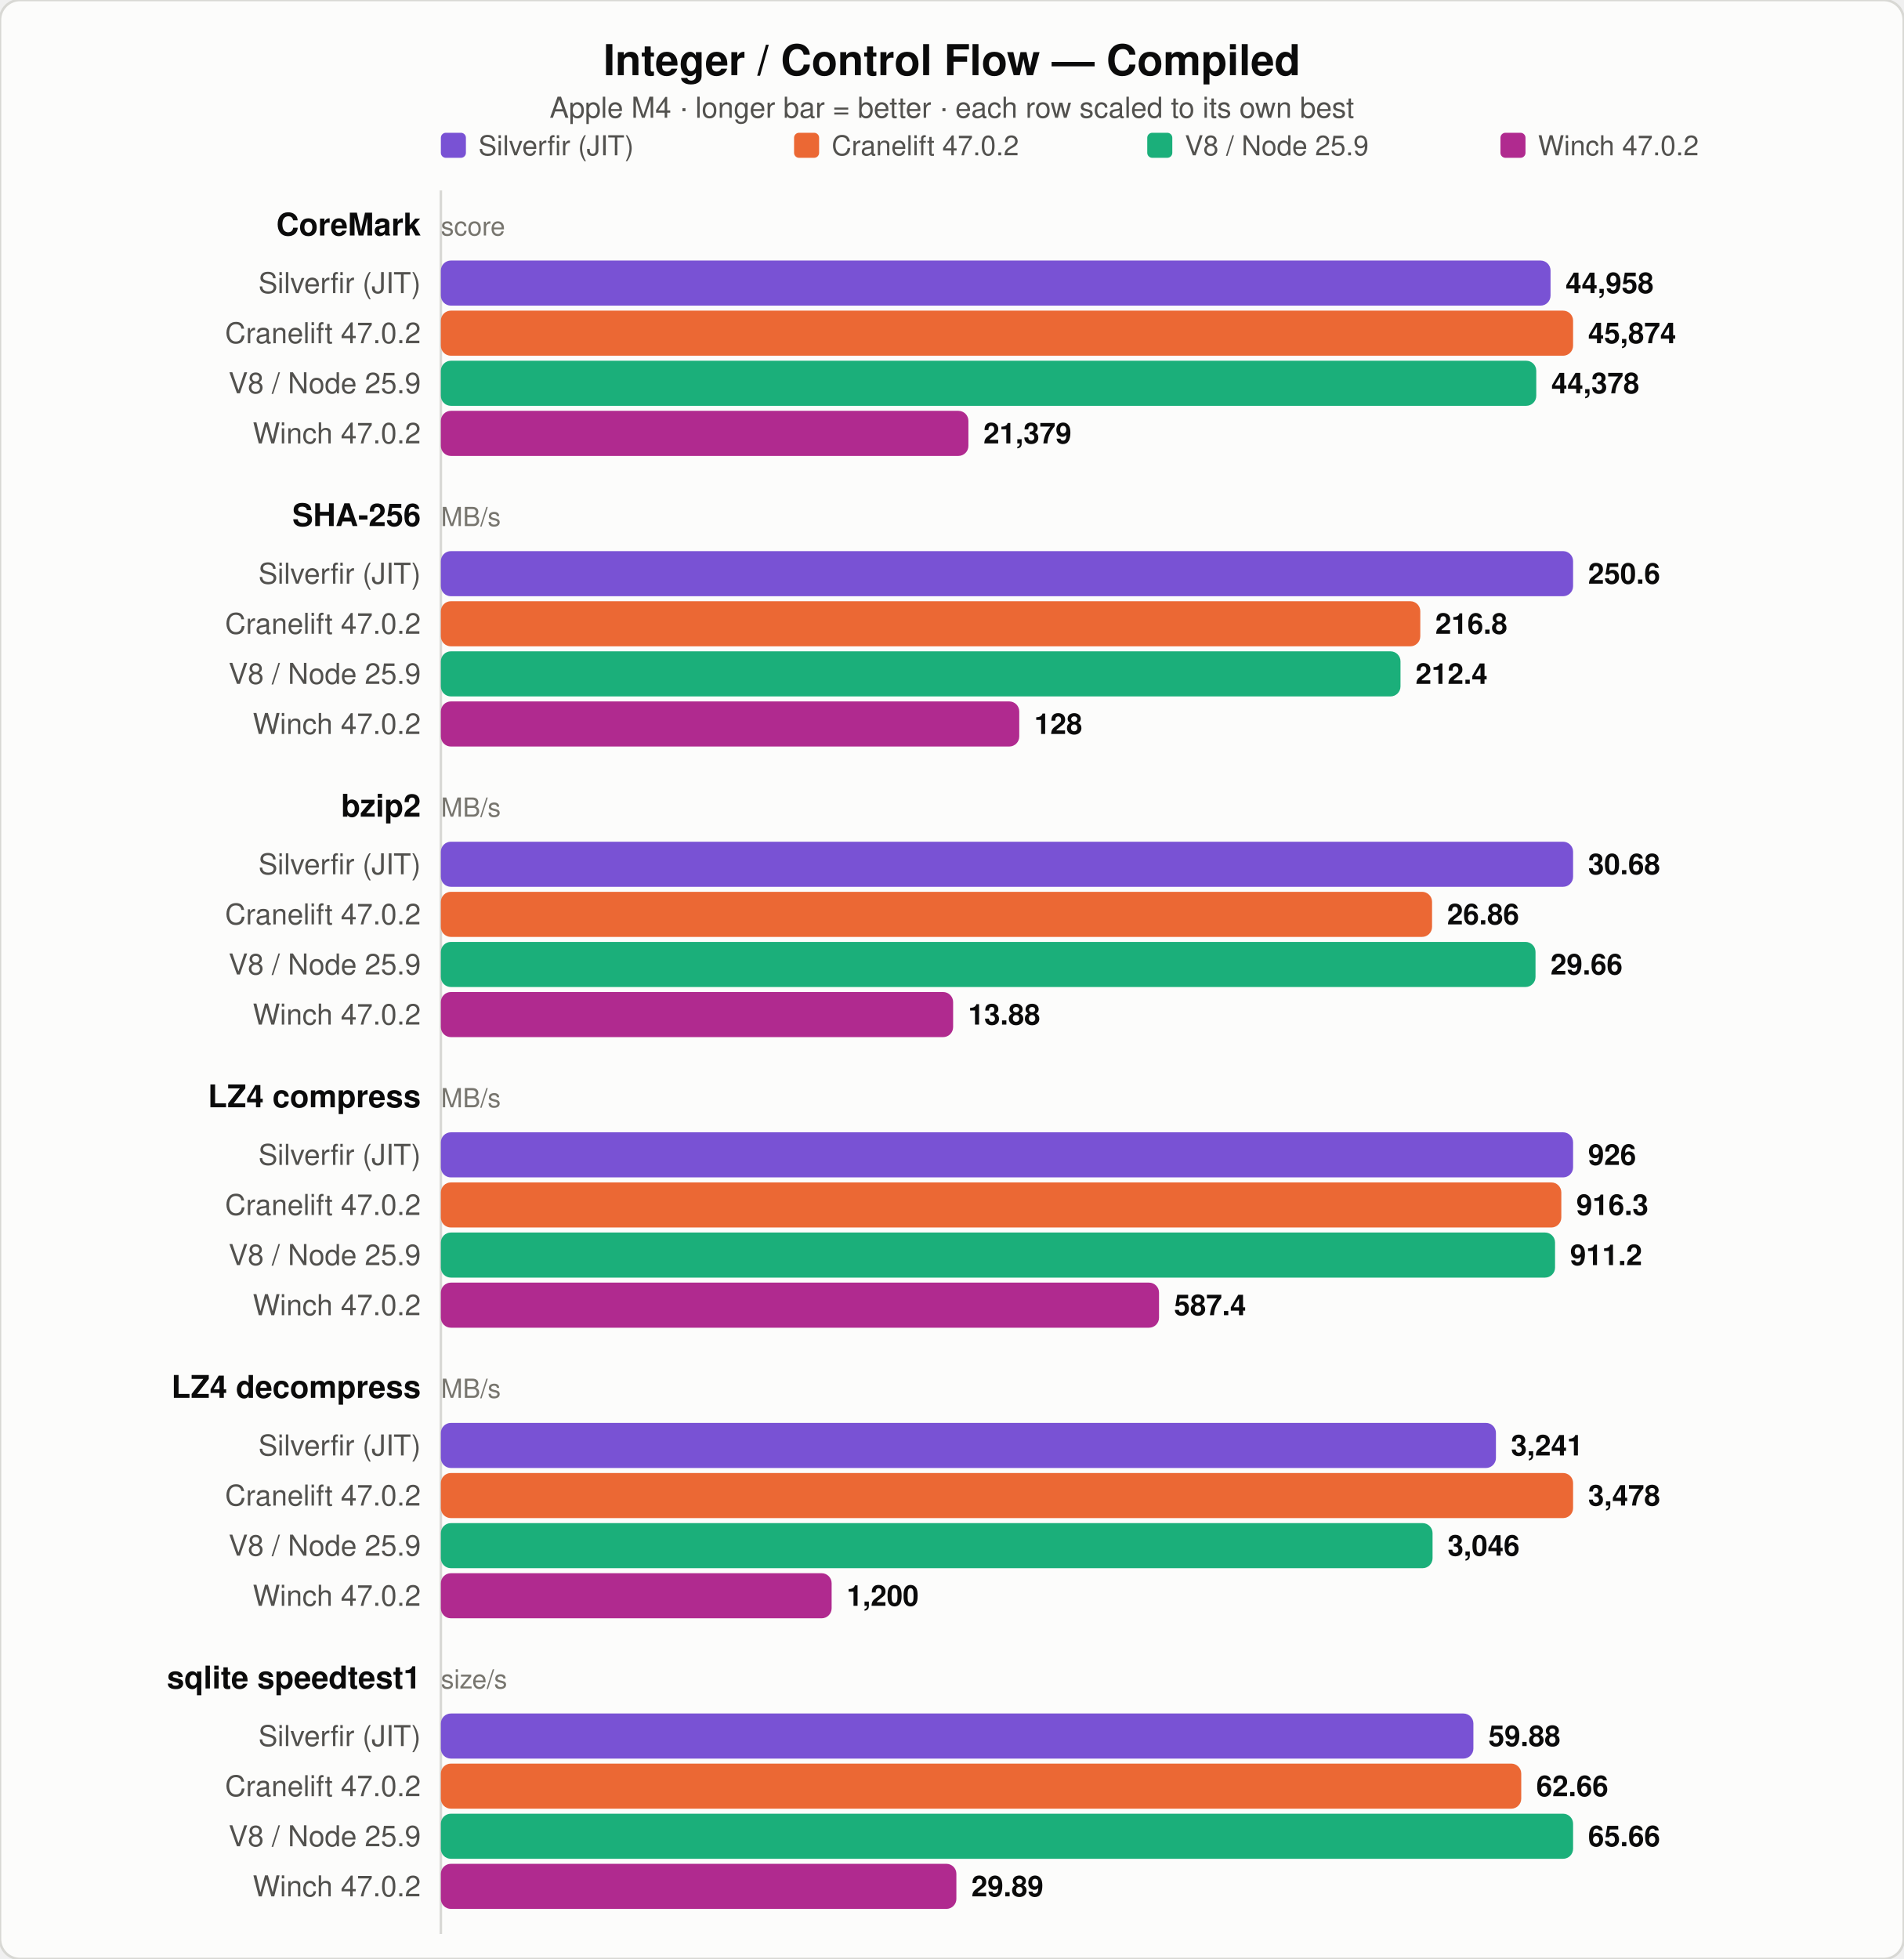
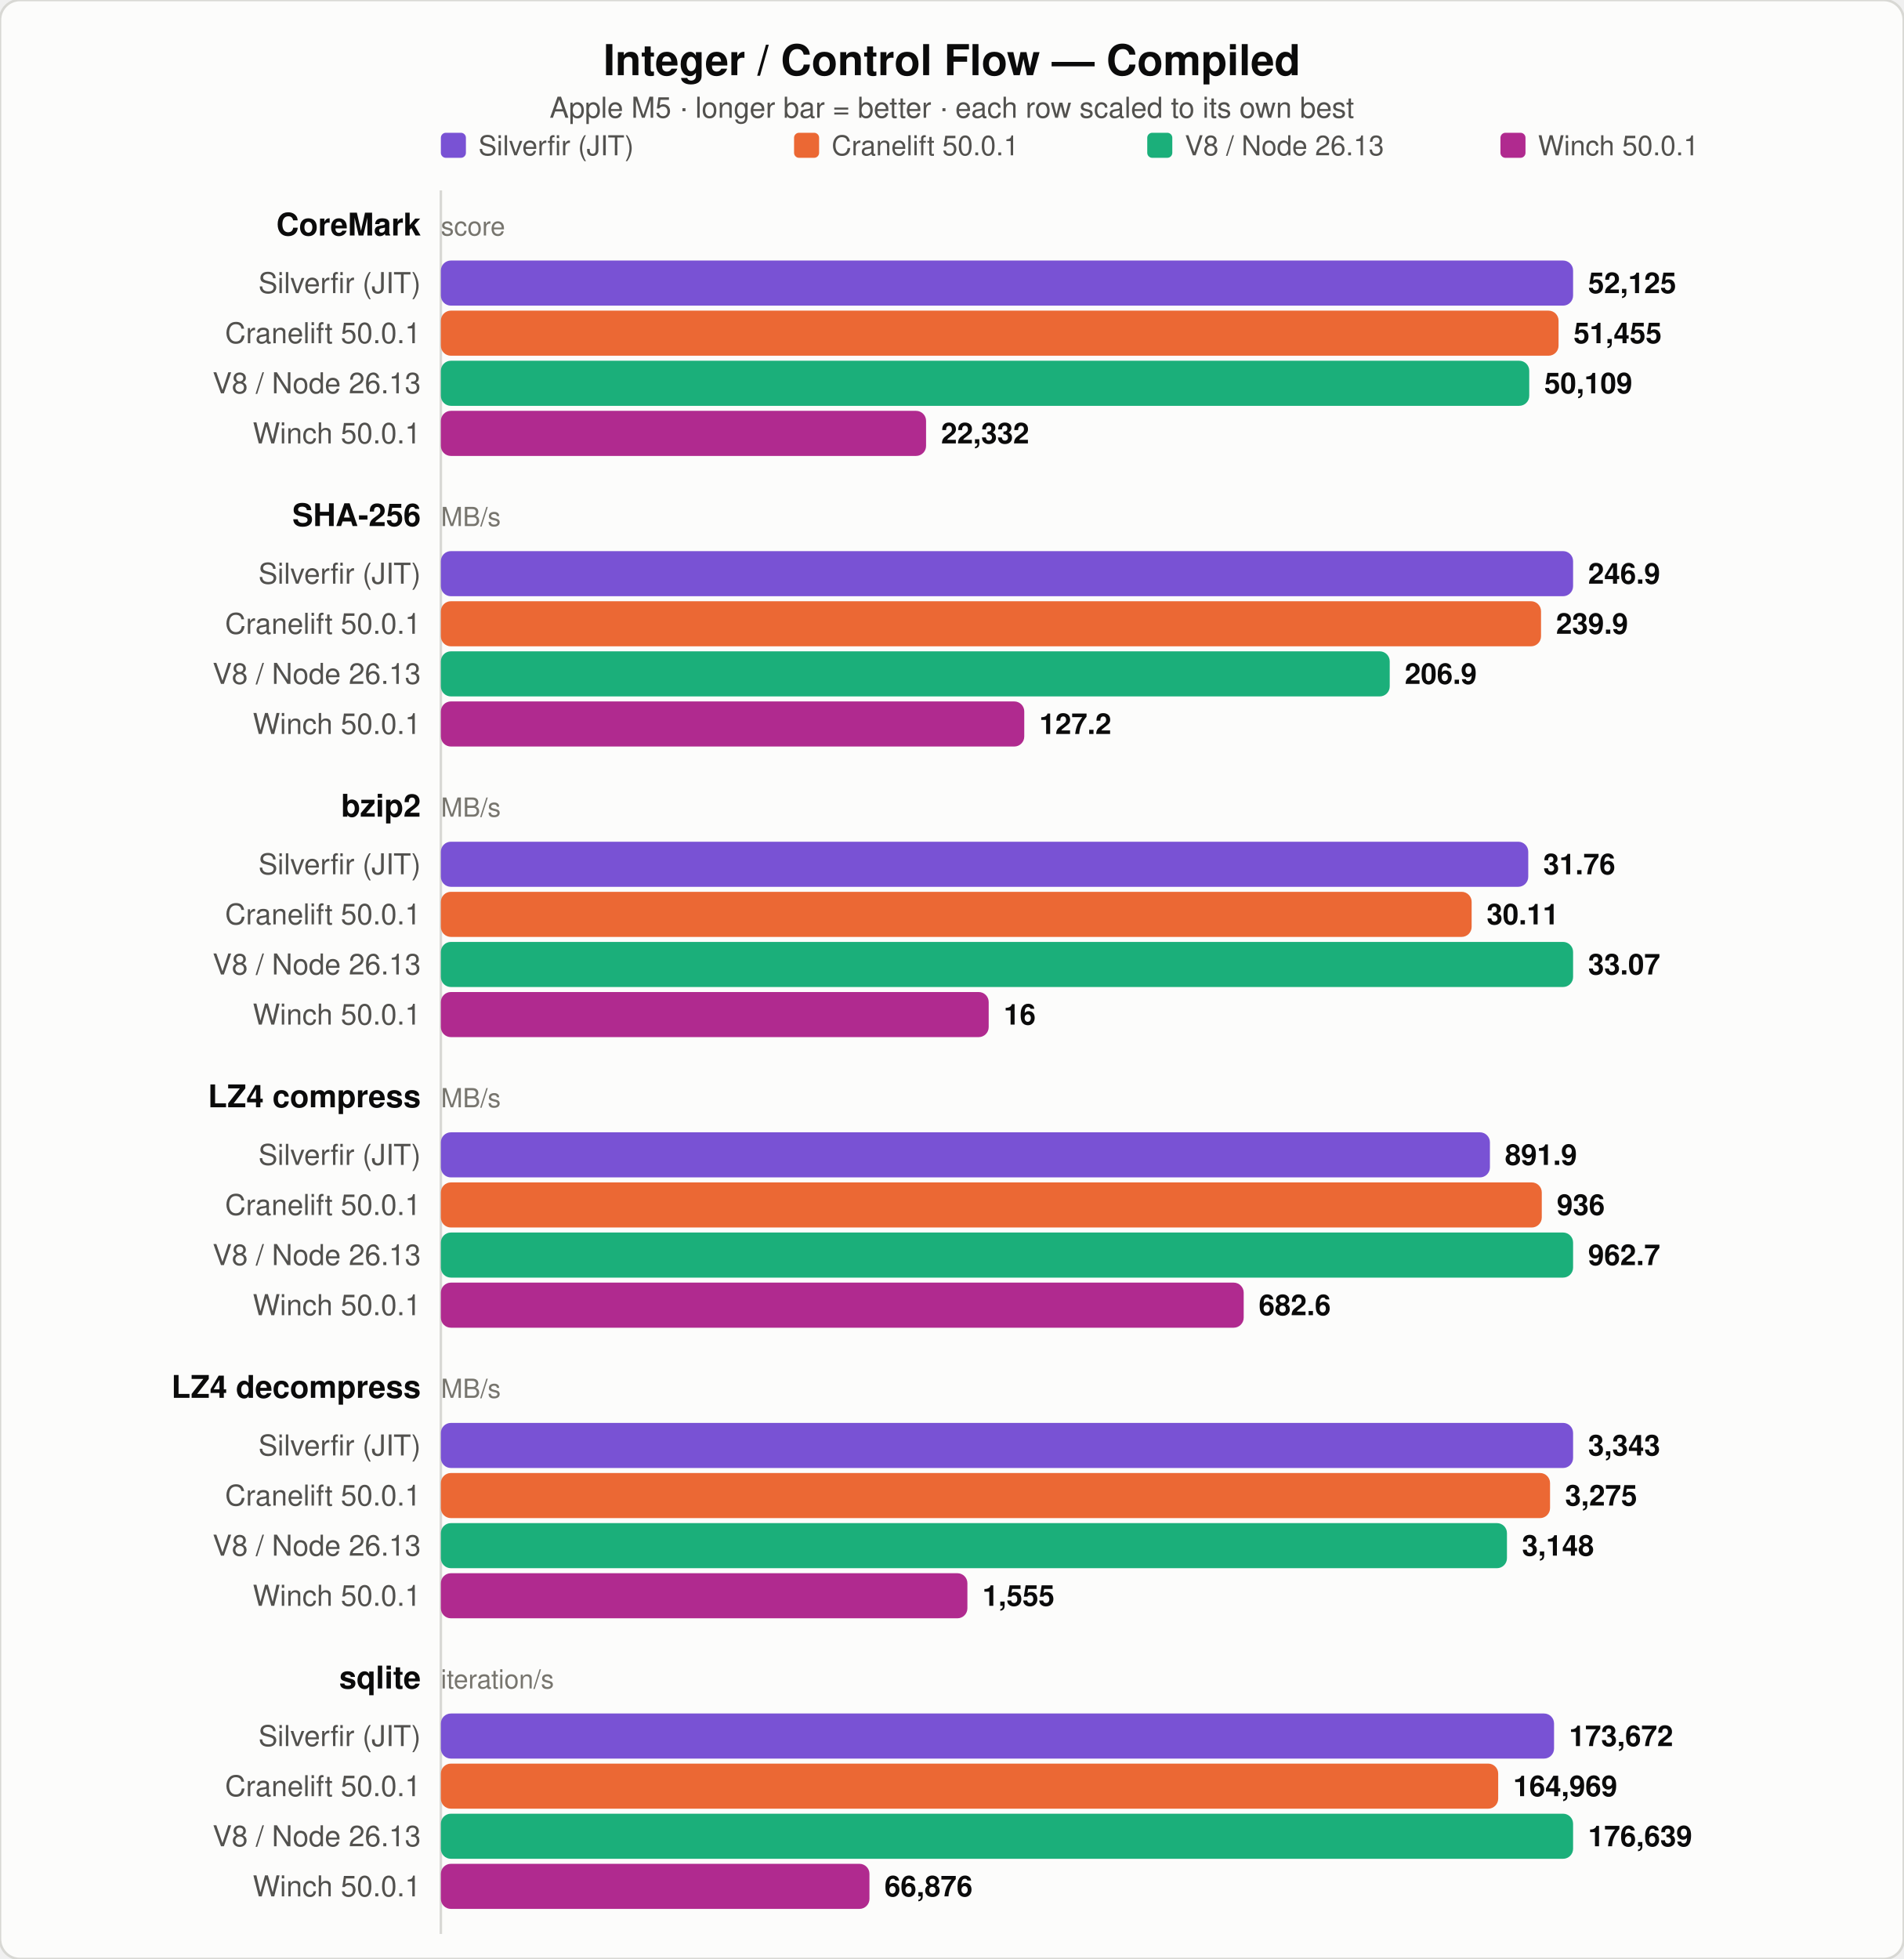
<svg xmlns="http://www.w3.org/2000/svg" role="img" viewBox="0 0 760 782" width="760" height="782">
  <style>
    text     { font-family: -apple-system, "Segoe UI", Helvetica, Arial, sans-serif; }
    .surface { fill: #fcfcfb; stroke: #d8d8d4; }
    .title   { fill: #0b0b0b; font-size: 17px; font-weight: 600; }
    .sub     { fill: #52514e; font-size: 11.5px; }
    .metric  { fill: #0b0b0b; font-size: 12.5px; font-weight: 600; }
    .unit    { fill: #77756e; font-size: 10.5px; }
    .note    { fill: #77756e; font-size: 10px; font-style: italic; }
    .name    { fill: #52514e; font-size: 11.5px; }
    .legend  { fill: #52514e; font-size: 11px; }
    .tier    { fill: #77756e; font-size: 10.5px; font-weight: 600; letter-spacing: 0.04em; }
    .val     { fill: #0b0b0b; font-size: 11.5px; font-weight: 600; }
    .rule    { stroke: #e4e4e0; stroke-width: 1; stroke-dasharray: 2 3; }
    .axis    { stroke: #d8d8d4; stroke-width: 1; }
    .s-sf { fill: #7952d4; }
    .s-cl { fill: #eb6834; }
    .s-v8 { fill: #1baf7a; }
    .s-wn { fill: #b02a8f; }
    .s-si { fill: #a855f7; }
    .s-w3 { fill: #eda100; }
    .s-wi { fill: #4a9ede; }
    @media (prefers-color-scheme: dark) {
      .surface { fill: #1a1a19; stroke: #3a3a37; }
      .title, .metric { fill: #ffffff; }
      .sub, .name, .legend { fill: #c3c2b7; }
      .val     { fill: #ffffff; }
      .unit, .note, .tier { fill: #96958c; }
      .rule    { stroke: #3a3a37; }
      .axis    { stroke: #3a3a37; }
      .s-sf { fill: #8b5cf6; }
      .s-cl { fill: #d95926; }
      .s-v8 { fill: #199e70; }
      .s-wn { fill: #c13a9d; }
      .s-si { fill: #9085e9; }
      .s-w3 { fill: #c98500; }
      .s-wi { fill: #3987e5; }
    }
  </style>
  <rect class="surface" width="760" height="782" rx="8" ry="8" stroke-width="1" />
  <text class="title" x="380" y="30" text-anchor="middle">Integer / Control Flow — Compiled</text>
-   <text class="sub" x="380" y="47" text-anchor="middle">Apple M4 · longer bar = better · each row scaled to its own best</text>
+   <text class="sub" x="380" y="47" text-anchor="middle">Apple M5 · longer bar = better · each row scaled to its own best</text>
  <rect class="s-sf" x="176.0" y="53" width="10" height="10" rx="2" />
  <text class="legend" x="191.0" y="62">Silverfir (JIT)</text>
  <rect class="s-cl" x="317.0" y="53" width="10" height="10" rx="2" />
-   <text class="legend" x="332.0" y="62">Cranelift 47.0.2</text>
+   <text class="legend" x="332.0" y="62">Cranelift 50.0.1</text>
  <rect class="s-v8" x="458.0" y="53" width="10" height="10" rx="2" />
-   <text class="legend" x="473.0" y="62">V8 / Node 25.9</text>
+   <text class="legend" x="473.0" y="62">V8 / Node 26.13</text>
  <rect class="s-wn" x="599.0" y="53" width="10" height="10" rx="2" />
-   <text class="legend" x="614.0" y="62">Winch 47.0.2</text>
+   <text class="legend" x="614.0" y="62">Winch 50.0.1</text>
  <line class="axis" x1="176" y1="76" x2="176" y2="772" />
  <text class="metric" x="168" y="94" text-anchor="end">CoreMark</text>
  <text class="unit" x="176" y="94">score</text>
  <text class="name" x="168" y="117" text-anchor="end">Silverfir (JIT)</text>
-   <rect class="s-sf" x="176" y="104" width="443.0" height="18" rx="4" />
-   <text class="val" x="625.0" y="117">44,958</text>
-   <text class="name" x="168" y="137" text-anchor="end">Cranelift 47.0.2</text>
-   <rect class="s-cl" x="176" y="124" width="452.0" height="18" rx="4" />
-   <text class="val" x="634.0" y="137">45,874</text>
-   <text class="name" x="168" y="157" text-anchor="end">V8 / Node 25.9</text>
-   <rect class="s-v8" x="176" y="144" width="437.3" height="18" rx="4" />
-   <text class="val" x="619.3" y="157">44,378</text>
-   <text class="name" x="168" y="177" text-anchor="end">Winch 47.0.2</text>
-   <rect class="s-wn" x="176" y="164" width="210.6" height="18" rx="4" />
-   <text class="val" x="392.6" y="177">21,379</text>
+   <rect class="s-sf" x="176" y="104" width="452.0" height="18" rx="4" />
+   <text class="val" x="634.0" y="117">52,125</text>
+   <text class="name" x="168" y="137" text-anchor="end">Cranelift 50.0.1</text>
+   <rect class="s-cl" x="176" y="124" width="446.2" height="18" rx="4" />
+   <text class="val" x="628.2" y="137">51,455</text>
+   <text class="name" x="168" y="157" text-anchor="end">V8 / Node 26.13</text>
+   <rect class="s-v8" x="176" y="144" width="434.5" height="18" rx="4" />
+   <text class="val" x="616.5" y="157">50,109</text>
+   <text class="name" x="168" y="177" text-anchor="end">Winch 50.0.1</text>
+   <rect class="s-wn" x="176" y="164" width="193.7" height="18" rx="4" />
+   <text class="val" x="375.7" y="177">22,332</text>
  <text class="metric" x="168" y="210" text-anchor="end">SHA-256</text>
  <text class="unit" x="176" y="210">MB/s</text>
  <text class="name" x="168" y="233" text-anchor="end">Silverfir (JIT)</text>
  <rect class="s-sf" x="176" y="220" width="452.0" height="18" rx="4" />
-   <text class="val" x="634.0" y="233">250.6</text>
-   <text class="name" x="168" y="253" text-anchor="end">Cranelift 47.0.2</text>
-   <rect class="s-cl" x="176" y="240" width="391.0" height="18" rx="4" />
-   <text class="val" x="573.0" y="253">216.8</text>
-   <text class="name" x="168" y="273" text-anchor="end">V8 / Node 25.9</text>
-   <rect class="s-v8" x="176" y="260" width="383.1" height="18" rx="4" />
-   <text class="val" x="565.1" y="273">212.4</text>
-   <text class="name" x="168" y="293" text-anchor="end">Winch 47.0.2</text>
-   <rect class="s-wn" x="176" y="280" width="230.9" height="18" rx="4" />
-   <text class="val" x="412.9" y="293">128</text>
+   <text class="val" x="634.0" y="233">246.9</text>
+   <text class="name" x="168" y="253" text-anchor="end">Cranelift 50.0.1</text>
+   <rect class="s-cl" x="176" y="240" width="439.2" height="18" rx="4" />
+   <text class="val" x="621.2" y="253">239.9</text>
+   <text class="name" x="168" y="273" text-anchor="end">V8 / Node 26.13</text>
+   <rect class="s-v8" x="176" y="260" width="378.8" height="18" rx="4" />
+   <text class="val" x="560.8" y="273">206.9</text>
+   <text class="name" x="168" y="293" text-anchor="end">Winch 50.0.1</text>
+   <rect class="s-wn" x="176" y="280" width="232.9" height="18" rx="4" />
+   <text class="val" x="414.9" y="293">127.2</text>
  <text class="metric" x="168" y="326" text-anchor="end">bzip2</text>
  <text class="unit" x="176" y="326">MB/s</text>
  <text class="name" x="168" y="349" text-anchor="end">Silverfir (JIT)</text>
-   <rect class="s-sf" x="176" y="336" width="452.0" height="18" rx="4" />
-   <text class="val" x="634.0" y="349">30.68</text>
-   <text class="name" x="168" y="369" text-anchor="end">Cranelift 47.0.2</text>
-   <rect class="s-cl" x="176" y="356" width="395.7" height="18" rx="4" />
-   <text class="val" x="577.7" y="369">26.86</text>
-   <text class="name" x="168" y="389" text-anchor="end">V8 / Node 25.9</text>
-   <rect class="s-v8" x="176" y="376" width="437.0" height="18" rx="4" />
-   <text class="val" x="619.0" y="389">29.66</text>
-   <text class="name" x="168" y="409" text-anchor="end">Winch 47.0.2</text>
-   <rect class="s-wn" x="176" y="396" width="204.5" height="18" rx="4" />
-   <text class="val" x="386.5" y="409">13.88</text>
+   <rect class="s-sf" x="176" y="336" width="434.1" height="18" rx="4" />
+   <text class="val" x="616.1" y="349">31.76</text>
+   <text class="name" x="168" y="369" text-anchor="end">Cranelift 50.0.1</text>
+   <rect class="s-cl" x="176" y="356" width="411.5" height="18" rx="4" />
+   <text class="val" x="593.5" y="369">30.11</text>
+   <text class="name" x="168" y="389" text-anchor="end">V8 / Node 26.13</text>
+   <rect class="s-v8" x="176" y="376" width="452.0" height="18" rx="4" />
+   <text class="val" x="634.0" y="389">33.07</text>
+   <text class="name" x="168" y="409" text-anchor="end">Winch 50.0.1</text>
+   <rect class="s-wn" x="176" y="396" width="218.7" height="18" rx="4" />
+   <text class="val" x="400.7" y="409">16</text>
  <text class="metric" x="168" y="442" text-anchor="end">LZ4 compress</text>
  <text class="unit" x="176" y="442">MB/s</text>
  <text class="name" x="168" y="465" text-anchor="end">Silverfir (JIT)</text>
-   <rect class="s-sf" x="176" y="452" width="452.0" height="18" rx="4" />
-   <text class="val" x="634.0" y="465">926</text>
-   <text class="name" x="168" y="485" text-anchor="end">Cranelift 47.0.2</text>
-   <rect class="s-cl" x="176" y="472" width="447.3" height="18" rx="4" />
-   <text class="val" x="629.3" y="485">916.3</text>
-   <text class="name" x="168" y="505" text-anchor="end">V8 / Node 25.9</text>
-   <rect class="s-v8" x="176" y="492" width="444.8" height="18" rx="4" />
-   <text class="val" x="626.8" y="505">911.2</text>
-   <text class="name" x="168" y="525" text-anchor="end">Winch 47.0.2</text>
-   <rect class="s-wn" x="176" y="512" width="286.7" height="18" rx="4" />
-   <text class="val" x="468.7" y="525">587.4</text>
+   <rect class="s-sf" x="176" y="452" width="418.8" height="18" rx="4" />
+   <text class="val" x="600.8" y="465">891.9</text>
+   <text class="name" x="168" y="485" text-anchor="end">Cranelift 50.0.1</text>
+   <rect class="s-cl" x="176" y="472" width="439.5" height="18" rx="4" />
+   <text class="val" x="621.5" y="485">936</text>
+   <text class="name" x="168" y="505" text-anchor="end">V8 / Node 26.13</text>
+   <rect class="s-v8" x="176" y="492" width="452.0" height="18" rx="4" />
+   <text class="val" x="634.0" y="505">962.7</text>
+   <text class="name" x="168" y="525" text-anchor="end">Winch 50.0.1</text>
+   <rect class="s-wn" x="176" y="512" width="320.5" height="18" rx="4" />
+   <text class="val" x="502.5" y="525">682.6</text>
  <text class="metric" x="168" y="558" text-anchor="end">LZ4 decompress</text>
  <text class="unit" x="176" y="558">MB/s</text>
  <text class="name" x="168" y="581" text-anchor="end">Silverfir (JIT)</text>
-   <rect class="s-sf" x="176" y="568" width="421.2" height="18" rx="4" />
-   <text class="val" x="603.2" y="581">3,241</text>
-   <text class="name" x="168" y="601" text-anchor="end">Cranelift 47.0.2</text>
-   <rect class="s-cl" x="176" y="588" width="452.0" height="18" rx="4" />
-   <text class="val" x="634.0" y="601">3,478</text>
-   <text class="name" x="168" y="621" text-anchor="end">V8 / Node 25.9</text>
-   <rect class="s-v8" x="176" y="608" width="395.9" height="18" rx="4" />
-   <text class="val" x="577.9" y="621">3,046</text>
-   <text class="name" x="168" y="641" text-anchor="end">Winch 47.0.2</text>
-   <rect class="s-wn" x="176" y="628" width="156.0" height="18" rx="4" />
-   <text class="val" x="338.0" y="641">1,200</text>
-   <text class="metric" x="168" y="674" text-anchor="end">sqlite speedtest1</text>
-   <text class="unit" x="176" y="674">size/s</text>
+   <rect class="s-sf" x="176" y="568" width="452.0" height="18" rx="4" />
+   <text class="val" x="634.0" y="581">3,343</text>
+   <text class="name" x="168" y="601" text-anchor="end">Cranelift 50.0.1</text>
+   <rect class="s-cl" x="176" y="588" width="442.8" height="18" rx="4" />
+   <text class="val" x="624.8" y="601">3,275</text>
+   <text class="name" x="168" y="621" text-anchor="end">V8 / Node 26.13</text>
+   <rect class="s-v8" x="176" y="608" width="425.6" height="18" rx="4" />
+   <text class="val" x="607.6" y="621">3,148</text>
+   <text class="name" x="168" y="641" text-anchor="end">Winch 50.0.1</text>
+   <rect class="s-wn" x="176" y="628" width="210.2" height="18" rx="4" />
+   <text class="val" x="392.2" y="641">1,555</text>
+   <text class="metric" x="168" y="674" text-anchor="end">sqlite</text>
+   <text class="unit" x="176" y="674">iteration/s</text>
  <text class="name" x="168" y="697" text-anchor="end">Silverfir (JIT)</text>
-   <rect class="s-sf" x="176" y="684" width="412.2" height="18" rx="4" />
-   <text class="val" x="594.2" y="697">59.88</text>
-   <text class="name" x="168" y="717" text-anchor="end">Cranelift 47.0.2</text>
-   <rect class="s-cl" x="176" y="704" width="431.3" height="18" rx="4" />
-   <text class="val" x="613.3" y="717">62.66</text>
-   <text class="name" x="168" y="737" text-anchor="end">V8 / Node 25.9</text>
+   <rect class="s-sf" x="176" y="684" width="444.4" height="18" rx="4" />
+   <text class="val" x="626.4" y="697">173,672</text>
+   <text class="name" x="168" y="717" text-anchor="end">Cranelift 50.0.1</text>
+   <rect class="s-cl" x="176" y="704" width="422.1" height="18" rx="4" />
+   <text class="val" x="604.1" y="717">164,969</text>
+   <text class="name" x="168" y="737" text-anchor="end">V8 / Node 26.13</text>
  <rect class="s-v8" x="176" y="724" width="452.0" height="18" rx="4" />
-   <text class="val" x="634.0" y="737">65.66</text>
-   <text class="name" x="168" y="757" text-anchor="end">Winch 47.0.2</text>
-   <rect class="s-wn" x="176" y="744" width="205.8" height="18" rx="4" />
-   <text class="val" x="387.8" y="757">29.89</text>
+   <text class="val" x="634.0" y="737">176,639</text>
+   <text class="name" x="168" y="757" text-anchor="end">Winch 50.0.1</text>
+   <rect class="s-wn" x="176" y="744" width="171.1" height="18" rx="4" />
+   <text class="val" x="353.1" y="757">66,876</text>
</svg>
